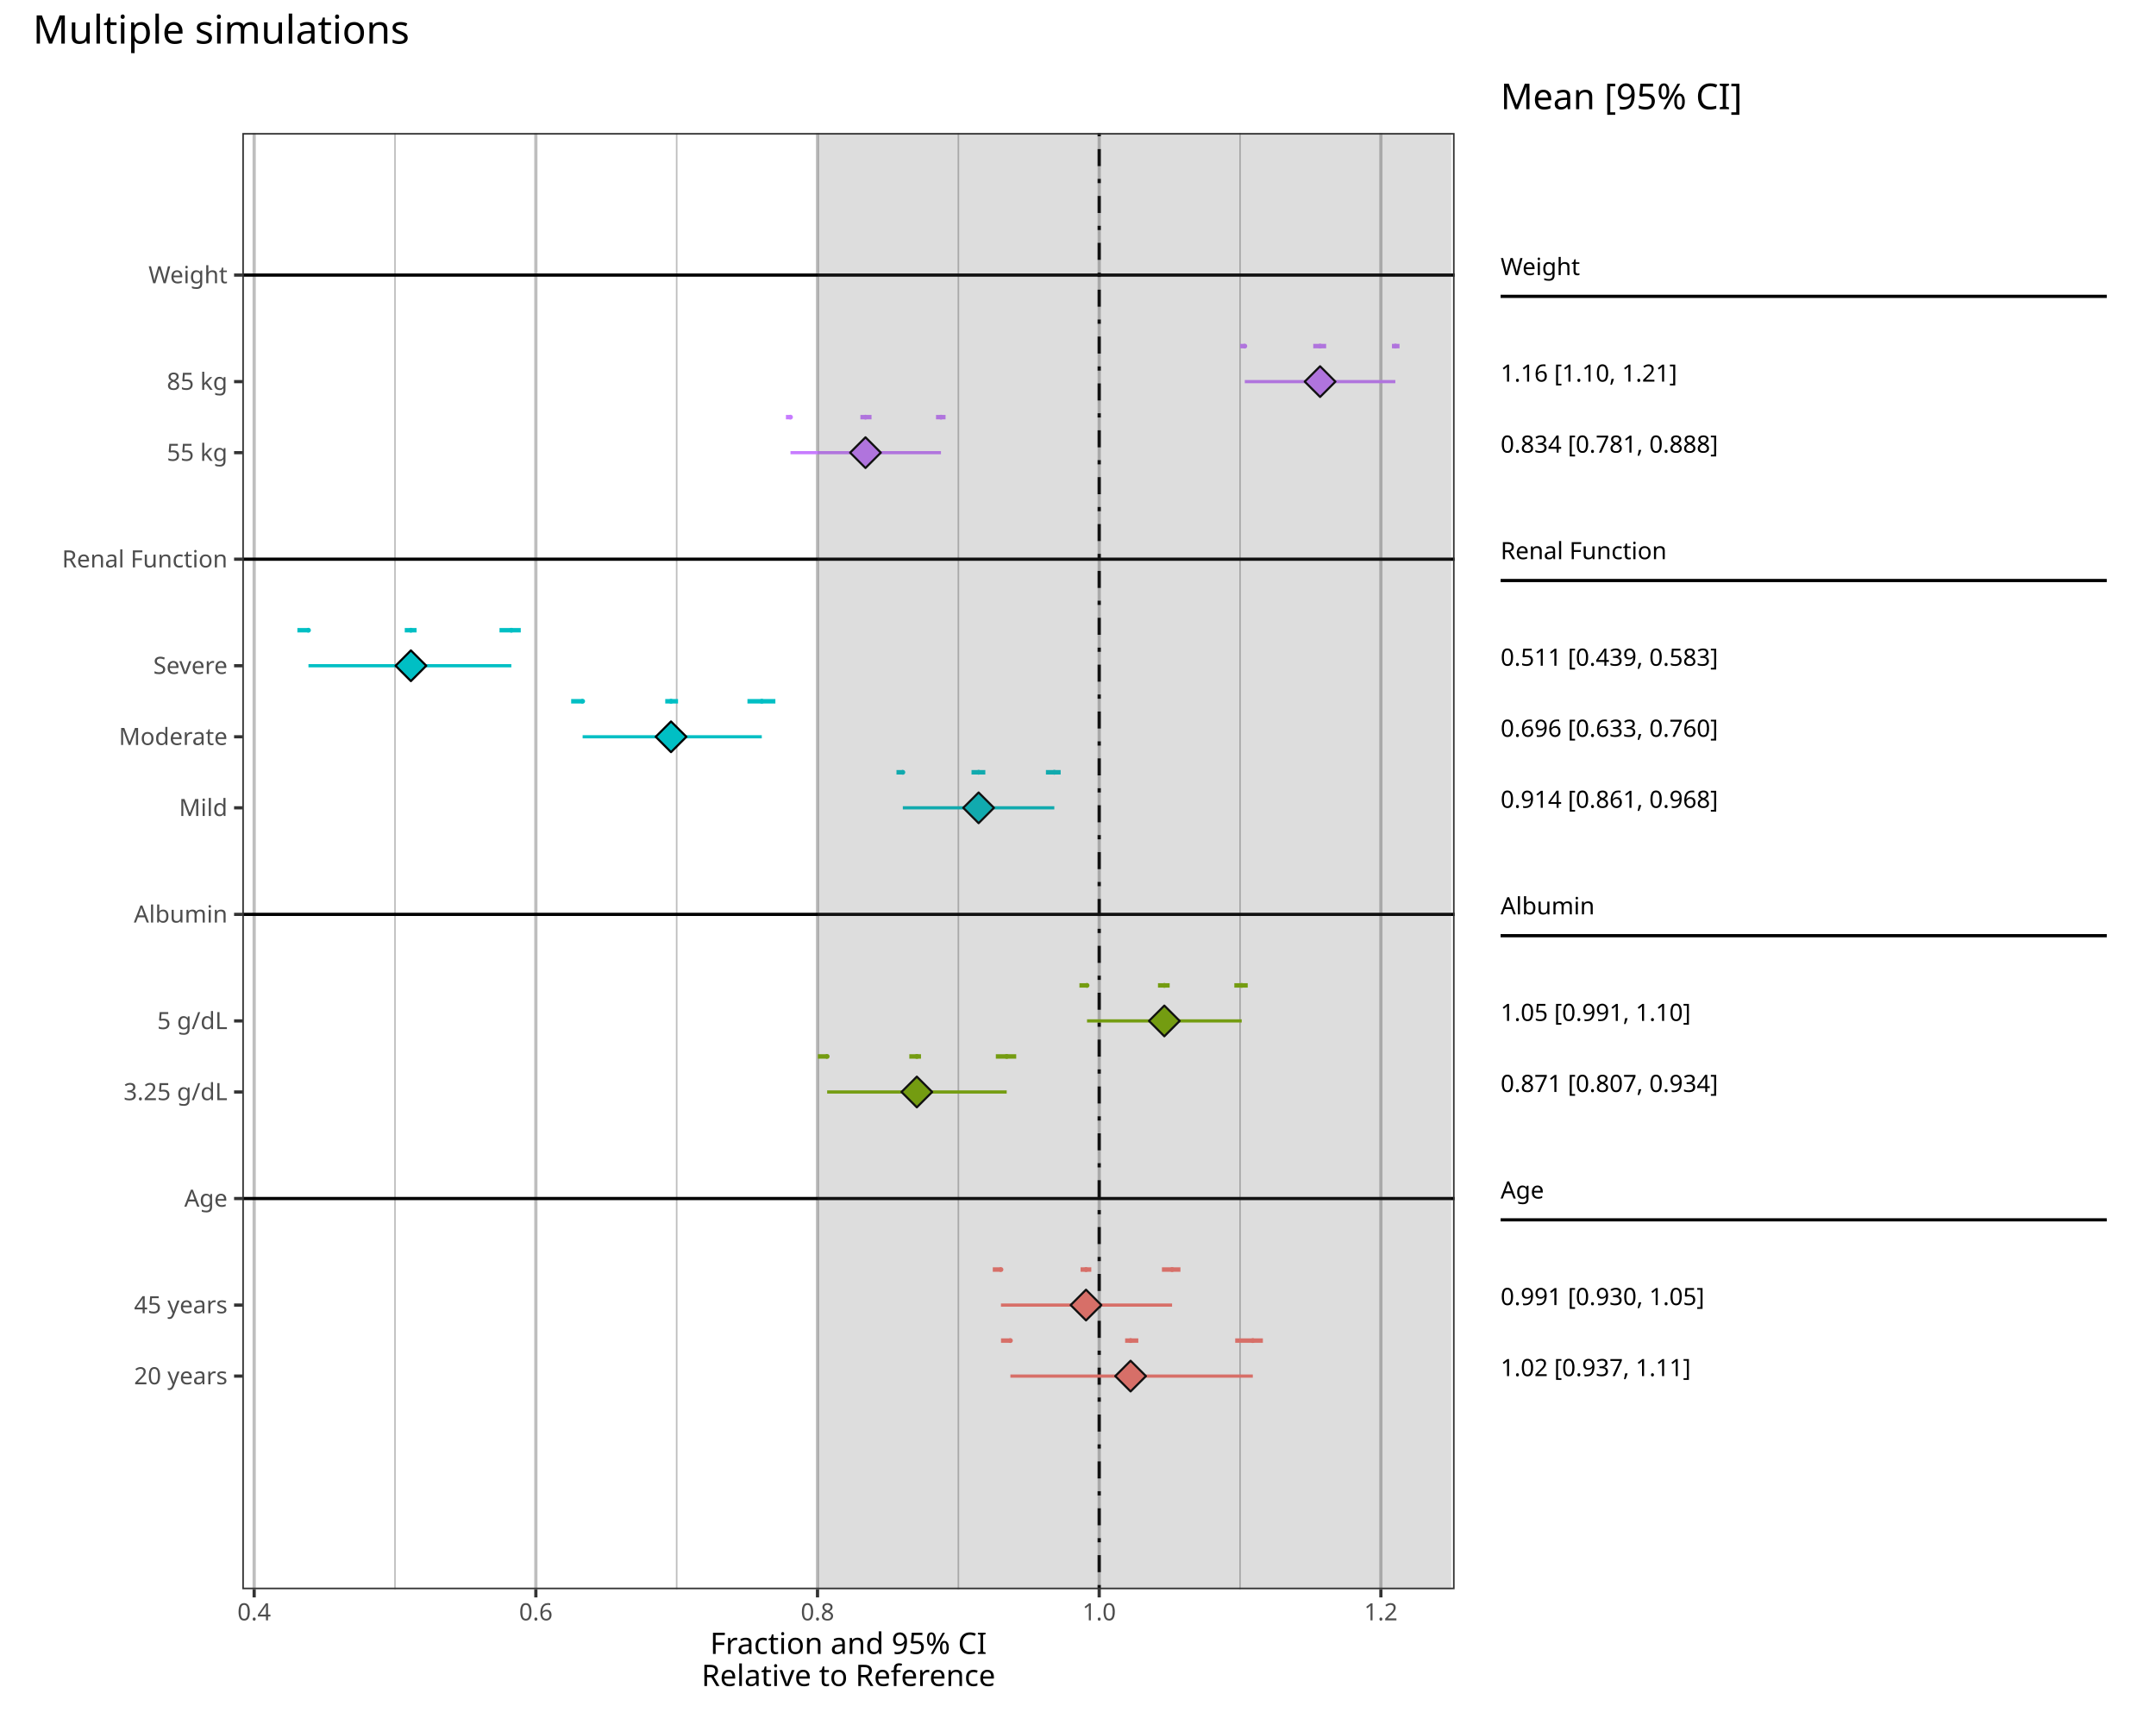
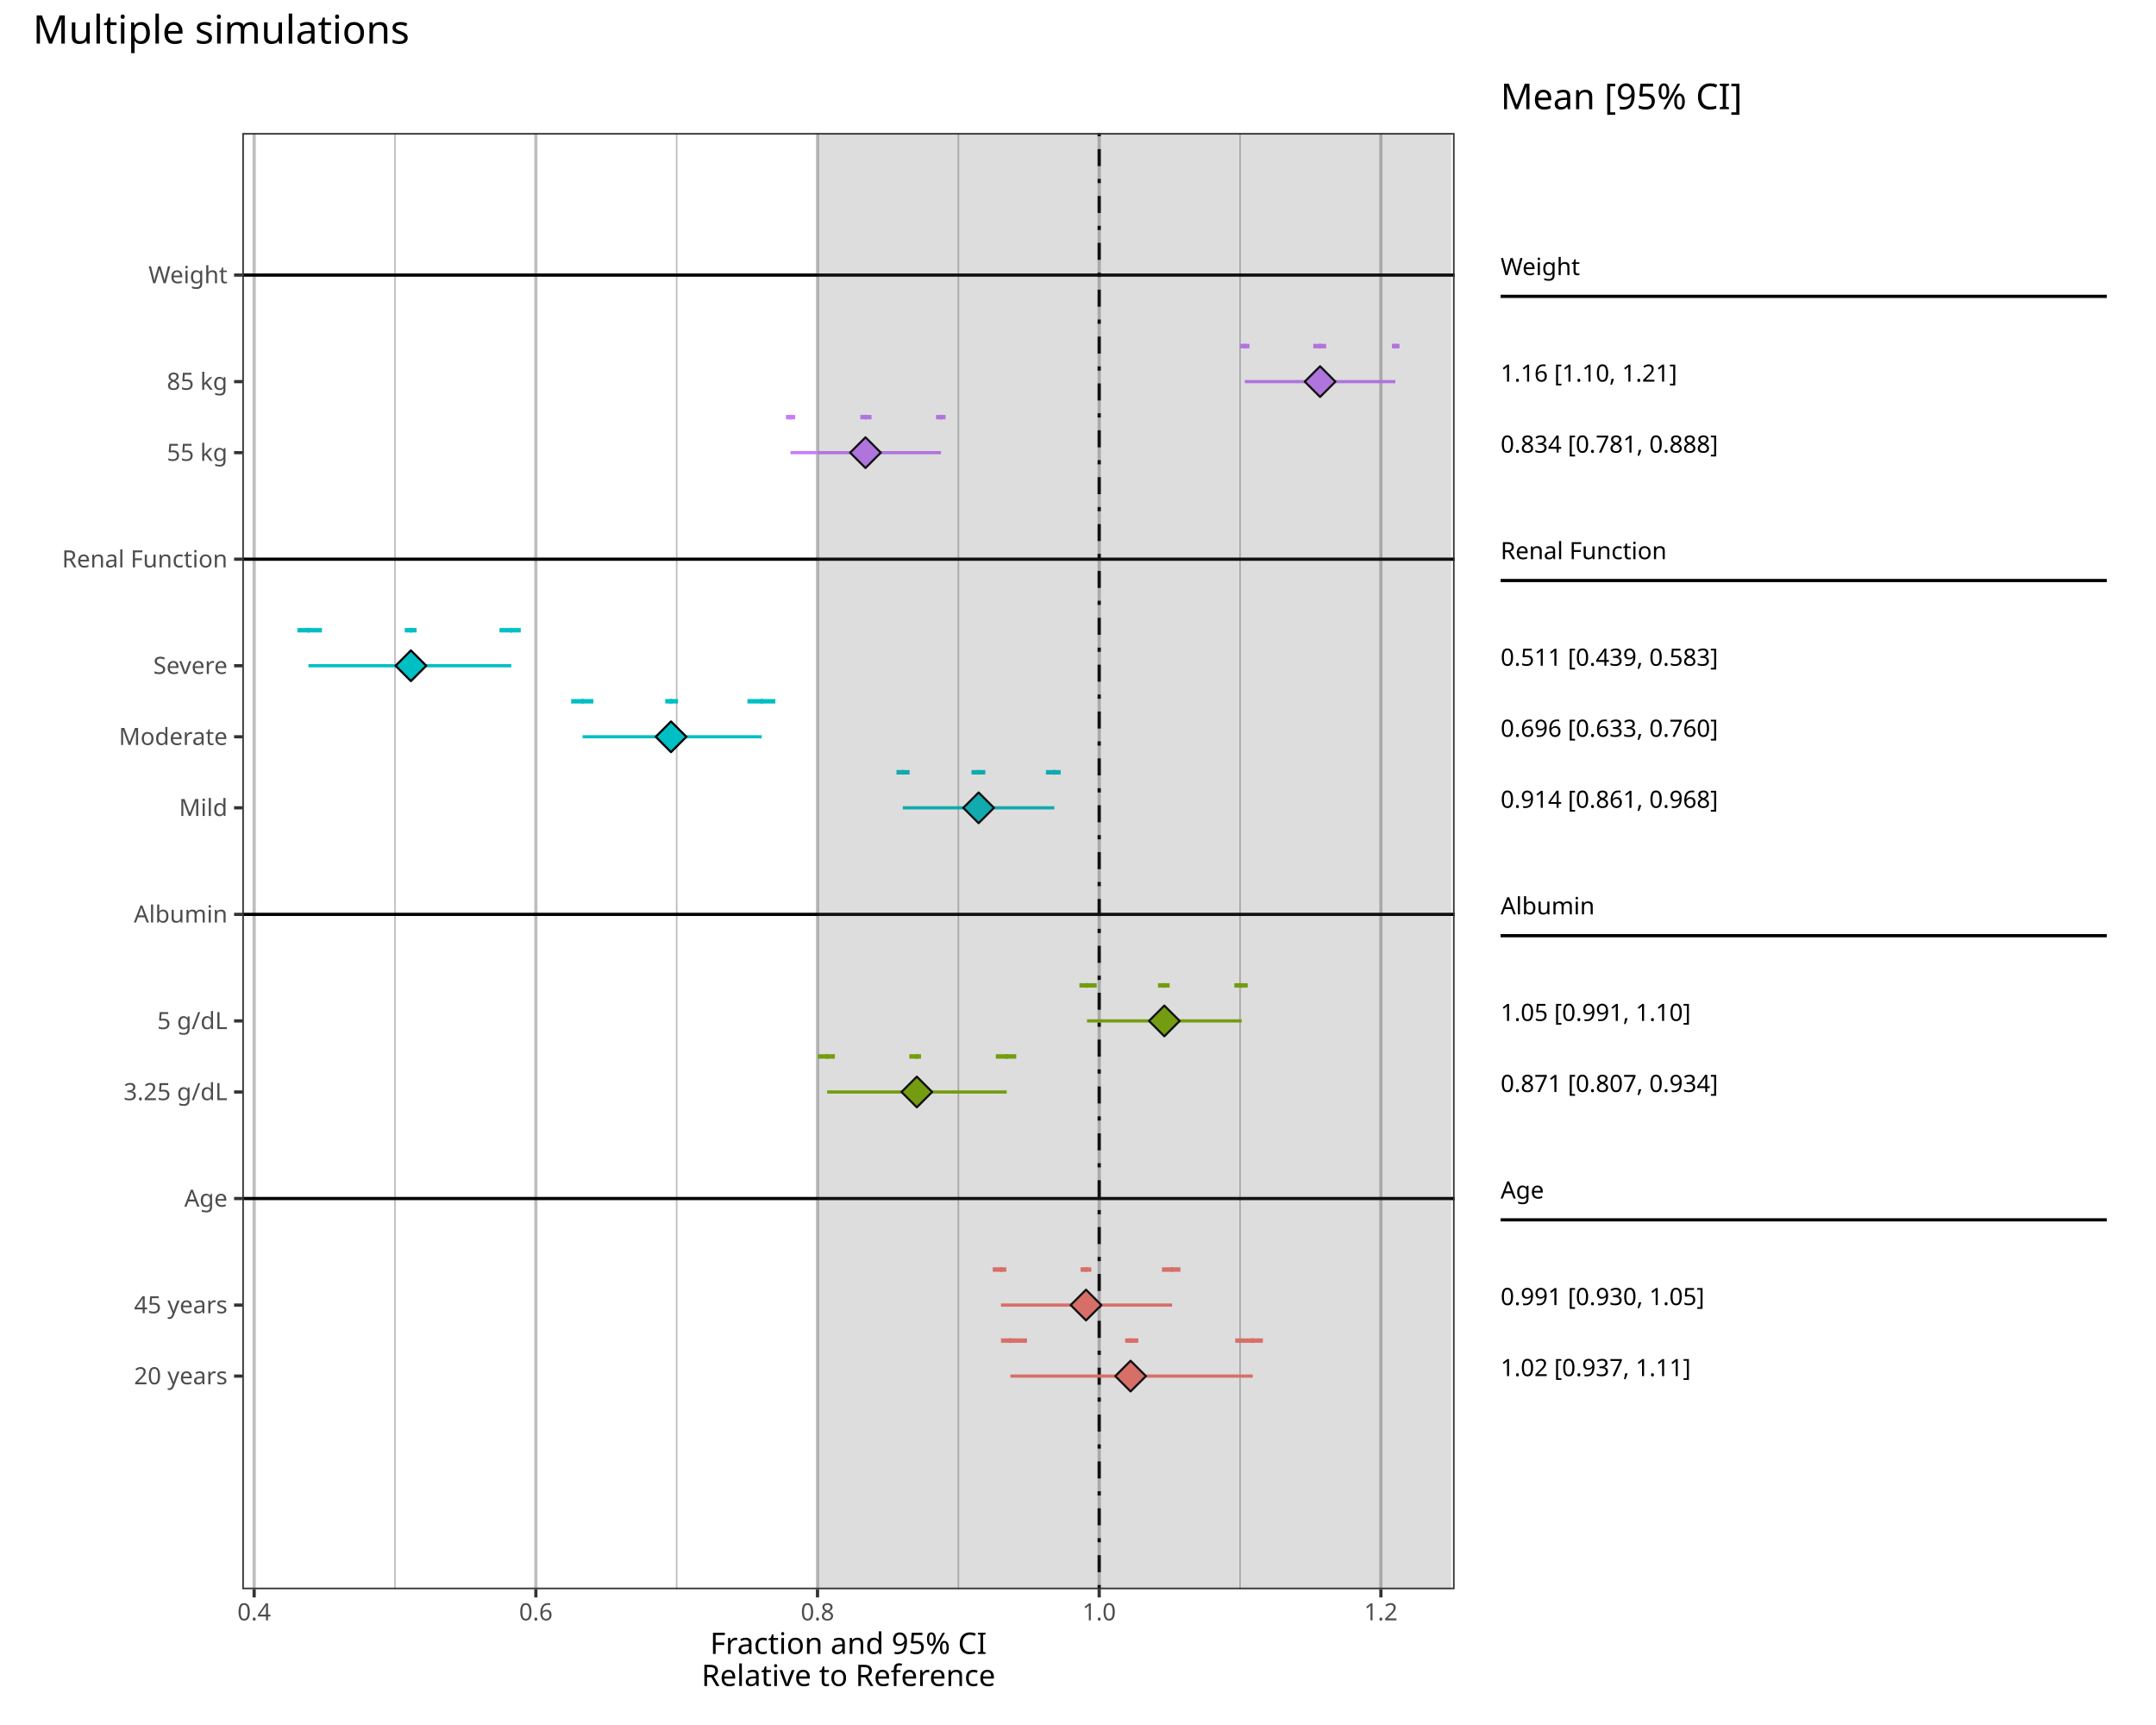
<svg xmlns="http://www.w3.org/2000/svg" class="svglite" data-engine-version="2.0" width="720.00pt" height="576.00pt" viewBox="0 0 720.00 576.00">
  <defs>
    <style type="text/css">
    .svglite line, .svglite polyline, .svglite polygon, .svglite path, .svglite rect, .svglite circle {
      fill: none;
      stroke: #000000;
      stroke-linecap: round;
      stroke-linejoin: round;
      stroke-miterlimit: 10.00;
    }
  </style>
  </defs>
  <rect width="100%" height="100%" style="stroke: none; fill: #FFFFFF;" />
  <defs>
    <clipPath id="cpMC4wMHw3MjAuMDB8MC4wMHw1NzYuMDA=">
      <rect x="0.00" y="0.00" width="720.00" height="576.00" />
    </clipPath>
  </defs>
  <g clip-path="url(#cpMC4wMHw3MjAuMDB8MC4wMHw1NzYuMDA=)">
    <rect x="0" y="0.00" width="720.00" height="576.00" style="stroke-width: 1.07; stroke: #FFFFFF; fill: #FFFFFF;" />
  </g>
  <defs>
    <clipPath id="cpODAuOTF8NzAzLjU2fDQ0LjQxfDUzMC42Ng==">
      <rect x="80.91" y="44.41" width="622.65" height="486.25" />
    </clipPath>
  </defs>
  <g clip-path="url(#cpODAuOTF8NzAzLjU2fDQ0LjQxfDUzMC42Ng==)">
</g>
  <g clip-path="url(#cpMC4wMHw3MjAuMDB8MC4wMHw1NzYuMDA=)">
</g>
  <defs>
    <clipPath id="cpNS40OHw0ODYuNzZ8MjIuNzh8NTcwLjUy">
      <rect x="5.48" y="22.78" width="481.28" height="547.74" />
    </clipPath>
  </defs>
  <g clip-path="url(#cpNS40OHw0ODYuNzZ8MjIuNzh8NTcwLjUy)">
    <rect x="5.48" y="22.78" width="481.28" height="547.74" style="stroke-width: 1.07; stroke: #FFFFFF; fill: #FFFFFF;" />
  </g>
  <g clip-path="url(#cpMC4wMHw3MjAuMDB8MC4wMHw1NzYuMDA=)">
</g>
  <defs>
    <clipPath id="cpODAuOTF8NDg1Ljc3fDQ0LjQxfDUzMC42Ng==">
      <rect x="80.91" y="44.41" width="404.86" height="486.25" />
    </clipPath>
  </defs>
  <g clip-path="url(#cpODAuOTF8NDg1Ljc3fDQ0LjQxfDUzMC42Ng==)">
    <rect x="80.91" y="44.41" width="404.86" height="486.25" style="stroke-width: 1.07; stroke: none; fill: #FFFFFF;" />
    <polyline points="131.91,530.66 131.91,44.41 " style="stroke-width: 0.53; stroke: #BEBEBE; stroke-linecap: butt;" />
    <polyline points="225.98,530.66 225.98,44.41 " style="stroke-width: 0.53; stroke: #BEBEBE; stroke-linecap: butt;" />
    <polyline points="320.05,530.66 320.05,44.41 " style="stroke-width: 0.53; stroke: #BEBEBE; stroke-linecap: butt;" />
    <polyline points="414.12,530.66 414.12,44.41 " style="stroke-width: 0.53; stroke: #BEBEBE; stroke-linecap: butt;" />
    <polyline points="84.88,530.66 84.88,44.41 " style="stroke-width: 1.07; stroke: #BEBEBE; stroke-linecap: butt;" />
    <polyline points="178.95,530.66 178.95,44.41 " style="stroke-width: 1.07; stroke: #BEBEBE; stroke-linecap: butt;" />
    <polyline points="273.01,530.66 273.01,44.41 " style="stroke-width: 1.07; stroke: #BEBEBE; stroke-linecap: butt;" />
    <polyline points="367.08,530.66 367.08,44.41 " style="stroke-width: 1.07; stroke: #BEBEBE; stroke-linecap: butt;" />
    <polyline points="461.15,530.66 461.15,44.41 " style="stroke-width: 1.07; stroke: #BEBEBE; stroke-linecap: butt;" />
    <line x1="367.08" y1="530.66" x2="367.08" y2="44.41" style="stroke-width: 1.07; stroke-dasharray: 1.42,4.27,5.69,4.27; stroke-linecap: butt;" />
    <polyline points="418.38,459.50 418.38,459.50 " style="stroke-width: 1.07; stroke: #F8766D; stroke-linecap: butt;" />
    <polyline points="418.38,459.50 337.42,459.50 " style="stroke-width: 1.07; stroke: #F8766D; stroke-linecap: butt;" />
    <polyline points="337.42,459.50 337.42,459.50 " style="stroke-width: 1.07; stroke: #F8766D; stroke-linecap: butt;" />
    <polyline points="391.42,435.78 391.42,435.78 " style="stroke-width: 1.07; stroke: #F8766D; stroke-linecap: butt;" />
    <polyline points="391.42,435.78 334.27,435.78 " style="stroke-width: 1.07; stroke: #F8766D; stroke-linecap: butt;" />
    <polyline points="334.27,435.78 334.27,435.78 " style="stroke-width: 1.07; stroke: #F8766D; stroke-linecap: butt;" />
    <polyline points="336.19,364.62 336.19,364.62 " style="stroke-width: 1.07; stroke: #7CAE00; stroke-linecap: butt;" />
    <polyline points="336.19,364.62 276.23,364.62 " style="stroke-width: 1.07; stroke: #7CAE00; stroke-linecap: butt;" />
    <polyline points="276.23,364.62 276.23,364.62 " style="stroke-width: 1.07; stroke: #7CAE00; stroke-linecap: butt;" />
    <polyline points="414.67,340.90 414.67,340.90 " style="stroke-width: 1.07; stroke: #7CAE00; stroke-linecap: butt;" />
    <polyline points="414.67,340.90 363.01,340.90 " style="stroke-width: 1.07; stroke: #7CAE00; stroke-linecap: butt;" />
    <polyline points="363.01,340.90 363.01,340.90 " style="stroke-width: 1.07; stroke: #7CAE00; stroke-linecap: butt;" />
    <polyline points="352.09,269.74 352.09,269.74 " style="stroke-width: 1.07; stroke: #00BFC4; stroke-linecap: butt;" />
    <polyline points="352.09,269.74 301.50,269.74 " style="stroke-width: 1.07; stroke: #00BFC4; stroke-linecap: butt;" />
    <polyline points="301.50,269.74 301.50,269.74 " style="stroke-width: 1.07; stroke: #00BFC4; stroke-linecap: butt;" />
    <polyline points="254.40,246.02 254.40,246.02 " style="stroke-width: 1.07; stroke: #00BFC4; stroke-linecap: butt;" />
    <polyline points="254.40,246.02 194.57,246.02 " style="stroke-width: 1.07; stroke: #00BFC4; stroke-linecap: butt;" />
    <polyline points="194.57,246.02 194.57,246.02 " style="stroke-width: 1.07; stroke: #00BFC4; stroke-linecap: butt;" />
    <polyline points="170.76,222.30 170.76,222.30 " style="stroke-width: 1.07; stroke: #00BFC4; stroke-linecap: butt;" />
    <polyline points="170.76,222.30 103.01,222.30 " style="stroke-width: 1.07; stroke: #00BFC4; stroke-linecap: butt;" />
    <polyline points="103.01,222.30 103.01,222.30 " style="stroke-width: 1.07; stroke: #00BFC4; stroke-linecap: butt;" />
    <polyline points="314.24,151.15 314.24,151.15 " style="stroke-width: 1.07; stroke: #C77CFF; stroke-linecap: butt;" />
    <polyline points="314.24,151.15 263.98,151.15 " style="stroke-width: 1.07; stroke: #C77CFF; stroke-linecap: butt;" />
    <polyline points="263.98,151.15 263.98,151.15 " style="stroke-width: 1.07; stroke: #C77CFF; stroke-linecap: butt;" />
    <polyline points="465.98,127.43 465.98,127.43 " style="stroke-width: 1.07; stroke: #C77CFF; stroke-linecap: butt;" />
    <polyline points="465.98,127.43 415.70,127.43 " style="stroke-width: 1.07; stroke: #C77CFF; stroke-linecap: butt;" />
    <polyline points="415.70,127.43 415.70,127.43 " style="stroke-width: 1.07; stroke: #C77CFF; stroke-linecap: butt;" />
    <polygon points="377.56,464.62 382.69,459.50 377.56,454.37 372.44,459.50 " style="stroke-width: 0.71; fill: #F8766D;" />
    <polygon points="362.68,440.90 367.80,435.78 362.68,430.65 357.55,435.78 " style="stroke-width: 0.71; fill: #F8766D;" />
    <polygon points="306.18,369.75 311.30,364.62 306.18,359.50 301.06,364.62 " style="stroke-width: 0.71; fill: #7CAE00;" />
    <polygon points="388.83,346.03 393.96,340.90 388.83,335.78 383.71,340.90 " style="stroke-width: 0.71; fill: #7CAE00;" />
    <polygon points="326.81,274.87 331.93,269.74 326.81,264.62 321.68,269.74 " style="stroke-width: 0.71; fill: #00BFC4;" />
    <polygon points="224.09,251.15 229.22,246.02 224.09,240.90 218.97,246.02 " style="stroke-width: 0.71; fill: #00BFC4;" />
    <polygon points="137.22,227.43 142.35,222.30 137.22,217.18 132.10,222.30 " style="stroke-width: 0.71; fill: #00BFC4;" />
    <polygon points="289.03,156.27 294.15,151.15 289.03,146.02 283.90,151.15 " style="stroke-width: 0.71; fill: #C77CFF;" />
    <polygon points="440.85,132.55 445.97,127.43 440.85,122.30 435.72,127.43 " style="stroke-width: 0.71; fill: #C77CFF;" />
    <line x1="80.91" y1="91.85" x2="485.77" y2="91.85" style="stroke-width: 1.07; stroke-linecap: butt;" />
    <line x1="80.91" y1="186.72" x2="485.77" y2="186.72" style="stroke-width: 1.07; stroke-linecap: butt;" />
    <line x1="80.91" y1="305.32" x2="485.77" y2="305.32" style="stroke-width: 1.07; stroke-linecap: butt;" />
    <line x1="80.91" y1="400.20" x2="485.77" y2="400.20" style="stroke-width: 1.07; stroke-linecap: butt;" />
    <circle cx="337.42" cy="447.64" r="0.46" style="stroke-width: 0.71; stroke: #F8766D; fill: #F8766D;" />
    <circle cx="334.27" cy="423.92" r="0.46" style="stroke-width: 0.71; stroke: #F8766D; fill: #F8766D;" />
    <circle cx="276.23" cy="352.76" r="0.46" style="stroke-width: 0.71; stroke: #7CAE00; fill: #7CAE00;" />
    <circle cx="363.01" cy="329.04" r="0.46" style="stroke-width: 0.71; stroke: #7CAE00; fill: #7CAE00;" />
    <circle cx="301.50" cy="257.88" r="0.46" style="stroke-width: 0.71; stroke: #00BFC4; fill: #00BFC4;" />
    <circle cx="194.57" cy="234.16" r="0.46" style="stroke-width: 0.71; stroke: #00BFC4; fill: #00BFC4;" />
    <circle cx="103.01" cy="210.44" r="0.46" style="stroke-width: 0.71; stroke: #00BFC4; fill: #00BFC4;" />
    <circle cx="263.98" cy="139.29" r="0.46" style="stroke-width: 0.71; stroke: #C77CFF; fill: #C77CFF;" />
    <circle cx="415.70" cy="115.57" r="0.46" style="stroke-width: 0.71; stroke: #C77CFF; fill: #C77CFF;" />
-     <line x1="334.29" y1="447.64" x2="337.42" y2="447.64" style="stroke-width: 1.49; stroke: #F8766D; stroke-linecap: butt;" />
-     <line x1="331.54" y1="423.92" x2="334.27" y2="423.92" style="stroke-width: 1.49; stroke: #F8766D; stroke-linecap: butt;" />
-     <line x1="273.13" y1="352.76" x2="276.23" y2="352.76" style="stroke-width: 1.49; stroke: #7CAE00; stroke-linecap: butt;" />
-     <line x1="360.48" y1="329.04" x2="363.01" y2="329.04" style="stroke-width: 1.49; stroke: #7CAE00; stroke-linecap: butt;" />
-     <line x1="299.38" y1="257.88" x2="301.50" y2="257.88" style="stroke-width: 1.49; stroke: #00BFC4; stroke-linecap: butt;" />
-     <line x1="190.74" y1="234.16" x2="194.57" y2="234.16" style="stroke-width: 1.49; stroke: #00BFC4; stroke-linecap: butt;" />
-     <line x1="99.31" y1="210.44" x2="103.01" y2="210.44" style="stroke-width: 1.49; stroke: #00BFC4; stroke-linecap: butt;" />
-     <line x1="262.46" y1="139.29" x2="263.98" y2="139.29" style="stroke-width: 1.49; stroke: #C77CFF; stroke-linecap: butt;" />
-     <line x1="414.16" y1="115.57" x2="415.70" y2="115.57" style="stroke-width: 1.49; stroke: #C77CFF; stroke-linecap: butt;" />
+     <line x1="334.29" y1="447.64" x2="342.98" y2="447.64" style="stroke-width: 1.49; stroke: #F8766D; stroke-linecap: butt;" />
+     <line x1="331.54" y1="423.92" x2="336.06" y2="423.92" style="stroke-width: 1.49; stroke: #F8766D; stroke-linecap: butt;" />
+     <line x1="273.13" y1="352.76" x2="278.81" y2="352.76" style="stroke-width: 1.49; stroke: #7CAE00; stroke-linecap: butt;" />
+     <line x1="360.48" y1="329.04" x2="366.25" y2="329.04" style="stroke-width: 1.49; stroke: #7CAE00; stroke-linecap: butt;" />
+     <line x1="299.38" y1="257.88" x2="303.76" y2="257.88" style="stroke-width: 1.49; stroke: #00BFC4; stroke-linecap: butt;" />
+     <line x1="190.74" y1="234.16" x2="198.16" y2="234.16" style="stroke-width: 1.49; stroke: #00BFC4; stroke-linecap: butt;" />
+     <line x1="99.31" y1="210.44" x2="107.52" y2="210.44" style="stroke-width: 1.49; stroke: #00BFC4; stroke-linecap: butt;" />
+     <line x1="262.46" y1="139.29" x2="265.55" y2="139.29" style="stroke-width: 1.49; stroke: #C77CFF; stroke-linecap: butt;" />
+     <line x1="414.16" y1="115.57" x2="417.27" y2="115.57" style="stroke-width: 1.49; stroke: #C77CFF; stroke-linecap: butt;" />
    <circle cx="418.38" cy="447.64" r="0.46" style="stroke-width: 0.71; stroke: #F8766D; fill: #F8766D;" />
    <circle cx="391.42" cy="423.92" r="0.46" style="stroke-width: 0.71; stroke: #F8766D; fill: #F8766D;" />
    <circle cx="336.19" cy="352.76" r="0.46" style="stroke-width: 0.71; stroke: #7CAE00; fill: #7CAE00;" />
    <circle cx="414.67" cy="329.04" r="0.46" style="stroke-width: 0.71; stroke: #7CAE00; fill: #7CAE00;" />
    <circle cx="352.09" cy="257.88" r="0.46" style="stroke-width: 0.71; stroke: #00BFC4; fill: #00BFC4;" />
    <circle cx="254.40" cy="234.16" r="0.46" style="stroke-width: 0.71; stroke: #00BFC4; fill: #00BFC4;" />
    <circle cx="170.76" cy="210.44" r="0.46" style="stroke-width: 0.71; stroke: #00BFC4; fill: #00BFC4;" />
    <circle cx="314.24" cy="139.29" r="0.46" style="stroke-width: 0.71; stroke: #C77CFF; fill: #C77CFF;" />
    <circle cx="465.98" cy="115.57" r="0.46" style="stroke-width: 0.71; stroke: #C77CFF; fill: #C77CFF;" />
    <line x1="412.50" y1="447.64" x2="421.74" y2="447.64" style="stroke-width: 1.49; stroke: #F8766D; stroke-linecap: butt;" />
    <line x1="388.03" y1="423.92" x2="394.21" y2="423.92" style="stroke-width: 1.49; stroke: #F8766D; stroke-linecap: butt;" />
    <line x1="332.56" y1="352.76" x2="339.37" y2="352.76" style="stroke-width: 1.49; stroke: #7CAE00; stroke-linecap: butt;" />
    <line x1="412.21" y1="329.04" x2="416.68" y2="329.04" style="stroke-width: 1.49; stroke: #7CAE00; stroke-linecap: butt;" />
    <line x1="349.29" y1="257.88" x2="354.21" y2="257.88" style="stroke-width: 1.49; stroke: #00BFC4; stroke-linecap: butt;" />
    <line x1="249.61" y1="234.16" x2="258.94" y2="234.16" style="stroke-width: 1.49; stroke: #00BFC4; stroke-linecap: butt;" />
    <line x1="166.81" y1="210.44" x2="173.91" y2="210.44" style="stroke-width: 1.49; stroke: #00BFC4; stroke-linecap: butt;" />
    <line x1="312.58" y1="139.29" x2="315.77" y2="139.29" style="stroke-width: 1.49; stroke: #C77CFF; stroke-linecap: butt;" />
    <line x1="464.84" y1="115.57" x2="467.37" y2="115.57" style="stroke-width: 1.49; stroke: #C77CFF; stroke-linecap: butt;" />
    <circle cx="377.56" cy="447.64" r="0.46" style="stroke-width: 0.71; stroke: #F8766D; fill: #F8766D;" />
    <circle cx="362.68" cy="423.92" r="0.46" style="stroke-width: 0.71; stroke: #F8766D; fill: #F8766D;" />
    <circle cx="306.18" cy="352.76" r="0.46" style="stroke-width: 0.71; stroke: #7CAE00; fill: #7CAE00;" />
    <circle cx="388.83" cy="329.04" r="0.46" style="stroke-width: 0.71; stroke: #7CAE00; fill: #7CAE00;" />
    <circle cx="326.81" cy="257.88" r="0.46" style="stroke-width: 0.71; stroke: #00BFC4; fill: #00BFC4;" />
    <circle cx="224.09" cy="234.16" r="0.46" style="stroke-width: 0.71; stroke: #00BFC4; fill: #00BFC4;" />
    <circle cx="137.22" cy="210.44" r="0.46" style="stroke-width: 0.71; stroke: #00BFC4; fill: #00BFC4;" />
    <circle cx="289.03" cy="139.29" r="0.46" style="stroke-width: 0.71; stroke: #C77CFF; fill: #C77CFF;" />
    <circle cx="440.85" cy="115.57" r="0.46" style="stroke-width: 0.71; stroke: #C77CFF; fill: #C77CFF;" />
    <line x1="375.74" y1="447.64" x2="380.14" y2="447.64" style="stroke-width: 1.49; stroke: #F8766D; stroke-linecap: butt;" />
    <line x1="360.85" y1="423.92" x2="364.44" y2="423.92" style="stroke-width: 1.49; stroke: #F8766D; stroke-linecap: butt;" />
    <line x1="303.67" y1="352.76" x2="307.57" y2="352.76" style="stroke-width: 1.49; stroke: #7CAE00; stroke-linecap: butt;" />
    <line x1="386.71" y1="329.04" x2="390.61" y2="329.04" style="stroke-width: 1.49; stroke: #7CAE00; stroke-linecap: butt;" />
    <line x1="324.44" y1="257.88" x2="329.05" y2="257.88" style="stroke-width: 1.49; stroke: #00BFC4; stroke-linecap: butt;" />
    <line x1="222.16" y1="234.16" x2="226.43" y2="234.16" style="stroke-width: 1.49; stroke: #00BFC4; stroke-linecap: butt;" />
    <line x1="135.17" y1="210.44" x2="139.12" y2="210.44" style="stroke-width: 1.49; stroke: #00BFC4; stroke-linecap: butt;" />
    <line x1="287.33" y1="139.29" x2="291.05" y2="139.29" style="stroke-width: 1.49; stroke: #C77CFF; stroke-linecap: butt;" />
    <line x1="438.56" y1="115.57" x2="442.87" y2="115.57" style="stroke-width: 1.49; stroke: #C77CFF; stroke-linecap: butt;" />
    <rect x="273.01" y="44.41" width="211.65" height="889.48" style="stroke-width: 1.07; stroke: none; stroke-linecap: square; stroke-linejoin: miter; fill: #595959; fill-opacity: 0.20;" />
    <rect x="80.91" y="44.41" width="404.86" height="486.25" style="stroke-width: 1.07; stroke: #333333;" />
  </g>
  <g clip-path="url(#cpMC4wMHw3MjAuMDB8MC4wMHw1NzYuMDA=)">
    <text x="75.98" y="94.58" text-anchor="end" style="font-size: 7.94px; fill: #4D4D4D; font-family: sans;" textLength="24.70px" lengthAdjust="spacingAndGlyphs">Weight</text>
    <text x="75.98" y="130.16" text-anchor="end" style="font-size: 7.94px; fill: #4D4D4D; font-family: sans;" textLength="19.42px" lengthAdjust="spacingAndGlyphs">85 kg</text>
    <text x="75.98" y="153.88" text-anchor="end" style="font-size: 7.94px; fill: #4D4D4D; font-family: sans;" textLength="19.42px" lengthAdjust="spacingAndGlyphs">55 kg</text>
    <text x="75.98" y="189.46" text-anchor="end" style="font-size: 7.94px; fill: #4D4D4D; font-family: sans;" textLength="53.39px" lengthAdjust="spacingAndGlyphs">Renal Function</text>
    <text x="75.98" y="225.03" text-anchor="end" style="font-size: 7.94px; fill: #4D4D4D; font-family: sans;" textLength="25.15px" lengthAdjust="spacingAndGlyphs">Severe</text>
    <text x="75.98" y="248.75" text-anchor="end" style="font-size: 7.94px; fill: #4D4D4D; font-family: sans;" textLength="33.54px" lengthAdjust="spacingAndGlyphs">Moderate</text>
    <text x="75.98" y="272.47" text-anchor="end" style="font-size: 7.94px; fill: #4D4D4D; font-family: sans;" textLength="14.55px" lengthAdjust="spacingAndGlyphs">Mild</text>
    <text x="75.98" y="308.05" text-anchor="end" style="font-size: 7.94px; fill: #4D4D4D; font-family: sans;" textLength="28.68px" lengthAdjust="spacingAndGlyphs">Albumin</text>
    <text x="75.98" y="343.63" text-anchor="end" style="font-size: 7.94px; fill: #4D4D4D; font-family: sans;" textLength="22.07px" lengthAdjust="spacingAndGlyphs">5 g/dL</text>
    <text x="75.98" y="367.35" text-anchor="end" style="font-size: 7.94px; fill: #4D4D4D; font-family: sans;" textLength="33.10px" lengthAdjust="spacingAndGlyphs">3.25 g/dL</text>
    <text x="75.98" y="402.93" text-anchor="end" style="font-size: 7.94px; fill: #4D4D4D; font-family: sans;" textLength="14.12px" lengthAdjust="spacingAndGlyphs">Age</text>
    <text x="75.98" y="438.51" text-anchor="end" style="font-size: 7.94px; fill: #4D4D4D; font-family: sans;" textLength="30.45px" lengthAdjust="spacingAndGlyphs">45 years</text>
    <text x="75.98" y="462.23" text-anchor="end" style="font-size: 7.94px; fill: #4D4D4D; font-family: sans;" textLength="30.45px" lengthAdjust="spacingAndGlyphs">20 years</text>
    <polyline points="78.17,91.85 80.91,91.85 " style="stroke-width: 1.07; stroke: #333333; stroke-linecap: butt;" />
    <polyline points="78.17,127.43 80.91,127.43 " style="stroke-width: 1.07; stroke: #333333; stroke-linecap: butt;" />
    <polyline points="78.17,151.15 80.91,151.15 " style="stroke-width: 1.07; stroke: #333333; stroke-linecap: butt;" />
    <polyline points="78.17,186.72 80.91,186.72 " style="stroke-width: 1.07; stroke: #333333; stroke-linecap: butt;" />
    <polyline points="78.17,222.30 80.91,222.30 " style="stroke-width: 1.07; stroke: #333333; stroke-linecap: butt;" />
    <polyline points="78.17,246.02 80.91,246.02 " style="stroke-width: 1.07; stroke: #333333; stroke-linecap: butt;" />
    <polyline points="78.17,269.74 80.91,269.74 " style="stroke-width: 1.07; stroke: #333333; stroke-linecap: butt;" />
    <polyline points="78.17,305.32 80.91,305.32 " style="stroke-width: 1.07; stroke: #333333; stroke-linecap: butt;" />
    <polyline points="78.17,340.90 80.91,340.90 " style="stroke-width: 1.07; stroke: #333333; stroke-linecap: butt;" />
    <polyline points="78.17,364.62 80.91,364.62 " style="stroke-width: 1.07; stroke: #333333; stroke-linecap: butt;" />
    <polyline points="78.17,400.20 80.91,400.20 " style="stroke-width: 1.07; stroke: #333333; stroke-linecap: butt;" />
    <polyline points="78.17,435.78 80.91,435.78 " style="stroke-width: 1.07; stroke: #333333; stroke-linecap: butt;" />
    <polyline points="78.17,459.50 80.91,459.50 " style="stroke-width: 1.07; stroke: #333333; stroke-linecap: butt;" />
    <polyline points="84.88,533.40 84.88,530.66 " style="stroke-width: 1.07; stroke: #333333; stroke-linecap: butt;" />
    <polyline points="178.95,533.40 178.95,530.66 " style="stroke-width: 1.07; stroke: #333333; stroke-linecap: butt;" />
    <polyline points="273.01,533.40 273.01,530.66 " style="stroke-width: 1.07; stroke: #333333; stroke-linecap: butt;" />
    <polyline points="367.08,533.40 367.08,530.66 " style="stroke-width: 1.07; stroke: #333333; stroke-linecap: butt;" />
    <polyline points="461.15,533.40 461.15,530.66 " style="stroke-width: 1.07; stroke: #333333; stroke-linecap: butt;" />
    <text x="84.88" y="541.05" text-anchor="middle" style="font-size: 7.94px; fill: #4D4D4D; font-family: sans;" textLength="11.03px" lengthAdjust="spacingAndGlyphs">0.4</text>
    <text x="178.95" y="541.05" text-anchor="middle" style="font-size: 7.94px; fill: #4D4D4D; font-family: sans;" textLength="11.03px" lengthAdjust="spacingAndGlyphs">0.6</text>
    <text x="273.01" y="541.05" text-anchor="middle" style="font-size: 7.94px; fill: #4D4D4D; font-family: sans;" textLength="11.03px" lengthAdjust="spacingAndGlyphs">0.8</text>
    <text x="367.08" y="541.05" text-anchor="middle" style="font-size: 7.94px; fill: #4D4D4D; font-family: sans;" textLength="11.03px" lengthAdjust="spacingAndGlyphs">1.0</text>
    <text x="461.15" y="541.05" text-anchor="middle" style="font-size: 7.94px; fill: #4D4D4D; font-family: sans;" textLength="11.03px" lengthAdjust="spacingAndGlyphs">1.2</text>
    <text x="283.34" y="552.27" text-anchor="middle" style="font-size: 9.92px; font-family: sans;" textLength="93.20px" lengthAdjust="spacingAndGlyphs">Fraction and 95% CI </text>
    <text x="283.34" y="562.98" text-anchor="middle" style="font-size: 9.92px; font-family: sans;" textLength="95.42px" lengthAdjust="spacingAndGlyphs">Relative to Reference</text>
  </g>
  <defs>
    <clipPath id="cpNDg2Ljc2fDcxNC41MnwyMi43OHw1NzAuNTI=">
      <rect x="486.76" y="22.78" width="227.76" height="547.74" />
    </clipPath>
  </defs>
  <g clip-path="url(#cpNDg2Ljc2fDcxNC41MnwyMi43OHw1NzAuNTI=)">
    <rect x="486.76" y="22.78" width="227.76" height="547.74" style="stroke-width: 1.07; stroke: #FFFFFF; fill: #FFFFFF;" />
  </g>
  <g clip-path="url(#cpMC4wMHw3MjAuMDB8MC4wMHw1NzYuMDA=)">
</g>
  <defs>
    <clipPath id="cpNTAxLjEzfDcwMy41Nnw0NC40MXw1MzAuNjY=">
      <rect x="501.13" y="44.41" width="202.43" height="486.25" />
    </clipPath>
  </defs>
  <g clip-path="url(#cpNTAxLjEzfDcwMy41Nnw0NC40MXw1MzAuNjY=)">
    <rect x="501.13" y="44.41" width="202.43" height="486.25" style="stroke-width: 1.07; stroke: none; fill: #FFFFFF;" />
    <text x="501.13" y="91.85" style="font-size: 7.97px; font-family: sans;" textLength="24.79px" lengthAdjust="spacingAndGlyphs">Weight</text>
    <text x="501.13" y="127.43" style="font-size: 7.97px; font-family: sans;" textLength="57.59px" lengthAdjust="spacingAndGlyphs">1.16 [1.10, 1.21]</text>
    <text x="501.13" y="151.15" style="font-size: 7.97px; font-family: sans;" textLength="70.88px" lengthAdjust="spacingAndGlyphs">0.834 [0.781, 0.888]</text>
    <text x="501.13" y="186.72" style="font-size: 7.97px; font-family: sans;" textLength="53.59px" lengthAdjust="spacingAndGlyphs">Renal Function</text>
    <text x="501.13" y="222.30" style="font-size: 7.97px; font-family: sans;" textLength="70.88px" lengthAdjust="spacingAndGlyphs">0.511 [0.439, 0.583]</text>
    <text x="501.13" y="246.02" style="font-size: 7.97px; font-family: sans;" textLength="70.88px" lengthAdjust="spacingAndGlyphs">0.696 [0.633, 0.760]</text>
    <text x="501.13" y="269.74" style="font-size: 7.97px; font-family: sans;" textLength="70.88px" lengthAdjust="spacingAndGlyphs">0.914 [0.861, 0.968]</text>
    <text x="501.13" y="305.32" style="font-size: 7.97px; font-family: sans;" textLength="28.79px" lengthAdjust="spacingAndGlyphs">Albumin</text>
    <text x="501.13" y="340.90" style="font-size: 7.97px; font-family: sans;" textLength="62.02px" lengthAdjust="spacingAndGlyphs">1.05 [0.991, 1.10]</text>
    <text x="501.13" y="364.62" style="font-size: 7.97px; font-family: sans;" textLength="70.88px" lengthAdjust="spacingAndGlyphs">0.871 [0.807, 0.934]</text>
    <text x="501.13" y="400.20" style="font-size: 7.97px; font-family: sans;" textLength="14.18px" lengthAdjust="spacingAndGlyphs">Age</text>
    <text x="501.13" y="435.78" style="font-size: 7.97px; font-family: sans;" textLength="66.45px" lengthAdjust="spacingAndGlyphs">0.991 [0.930, 1.05]</text>
    <text x="501.13" y="459.50" style="font-size: 7.97px; font-family: sans;" textLength="62.02px" lengthAdjust="spacingAndGlyphs">1.02 [0.937, 1.11]</text>
    <line x1="501.13" y1="98.96" x2="703.56" y2="98.96" style="stroke-width: 1.07; stroke-linecap: butt;" />
    <line x1="501.13" y1="193.84" x2="703.56" y2="193.84" style="stroke-width: 1.07; stroke-linecap: butt;" />
    <line x1="501.13" y1="312.44" x2="703.56" y2="312.44" style="stroke-width: 1.07; stroke-linecap: butt;" />
    <line x1="501.13" y1="407.32" x2="703.56" y2="407.32" style="stroke-width: 1.07; stroke-linecap: butt;" />
  </g>
  <g clip-path="url(#cpMC4wMHw3MjAuMDB8MC4wMHw1NzYuMDA=)">
    <polyline points="501.13,530.66 703.56,530.66 " style="stroke-width: 1.07; stroke: #FFFFFF; stroke-linecap: butt;" />
    <polyline points="501.13,533.40 501.13,530.66 " style="stroke-width: 1.07; stroke: #FFFFFF; stroke-linecap: butt;" />
    <polyline points="541.62,533.40 541.62,530.66 " style="stroke-width: 1.07; stroke: #FFFFFF; stroke-linecap: butt;" />
    <polyline points="582.10,533.40 582.10,530.66 " style="stroke-width: 1.07; stroke: #FFFFFF; stroke-linecap: butt;" />
    <polyline points="622.59,533.40 622.59,530.66 " style="stroke-width: 1.07; stroke: #FFFFFF; stroke-linecap: butt;" />
    <polyline points="663.08,533.40 663.08,530.66 " style="stroke-width: 1.07; stroke: #FFFFFF; stroke-linecap: butt;" />
    <polyline points="703.56,533.40 703.56,530.66 " style="stroke-width: 1.07; stroke: #FFFFFF; stroke-linecap: butt;" />
    <text x="501.13" y="541.05" text-anchor="middle" style="font-size: 7.94px; fill: #FFFFFF; font-family: sans;" textLength="11.03px" lengthAdjust="spacingAndGlyphs">1.0</text>
    <text x="541.62" y="541.05" text-anchor="middle" style="font-size: 7.94px; fill: #FFFFFF; font-family: sans;" textLength="11.03px" lengthAdjust="spacingAndGlyphs">1.1</text>
    <text x="582.10" y="541.05" text-anchor="middle" style="font-size: 7.94px; fill: #FFFFFF; font-family: sans;" textLength="11.03px" lengthAdjust="spacingAndGlyphs">1.2</text>
    <text x="622.59" y="541.05" text-anchor="middle" style="font-size: 7.94px; fill: #FFFFFF; font-family: sans;" textLength="11.03px" lengthAdjust="spacingAndGlyphs">1.3</text>
    <text x="663.08" y="541.05" text-anchor="middle" style="font-size: 7.94px; fill: #FFFFFF; font-family: sans;" textLength="11.03px" lengthAdjust="spacingAndGlyphs">1.4</text>
    <text x="703.56" y="541.05" text-anchor="middle" style="font-size: 7.94px; fill: #FFFFFF; font-family: sans;" textLength="11.03px" lengthAdjust="spacingAndGlyphs">1.5</text>
    <text x="501.13" y="36.46" style="font-size: 11.91px; font-family: sans;" textLength="78.75px" lengthAdjust="spacingAndGlyphs">Mean [95% CI]</text>
    <text x="10.96" y="14.56" style="font-size: 13.20px; font-family: sans;" textLength="115.19px" lengthAdjust="spacingAndGlyphs">Multiple simulations</text>
  </g>
</svg>
